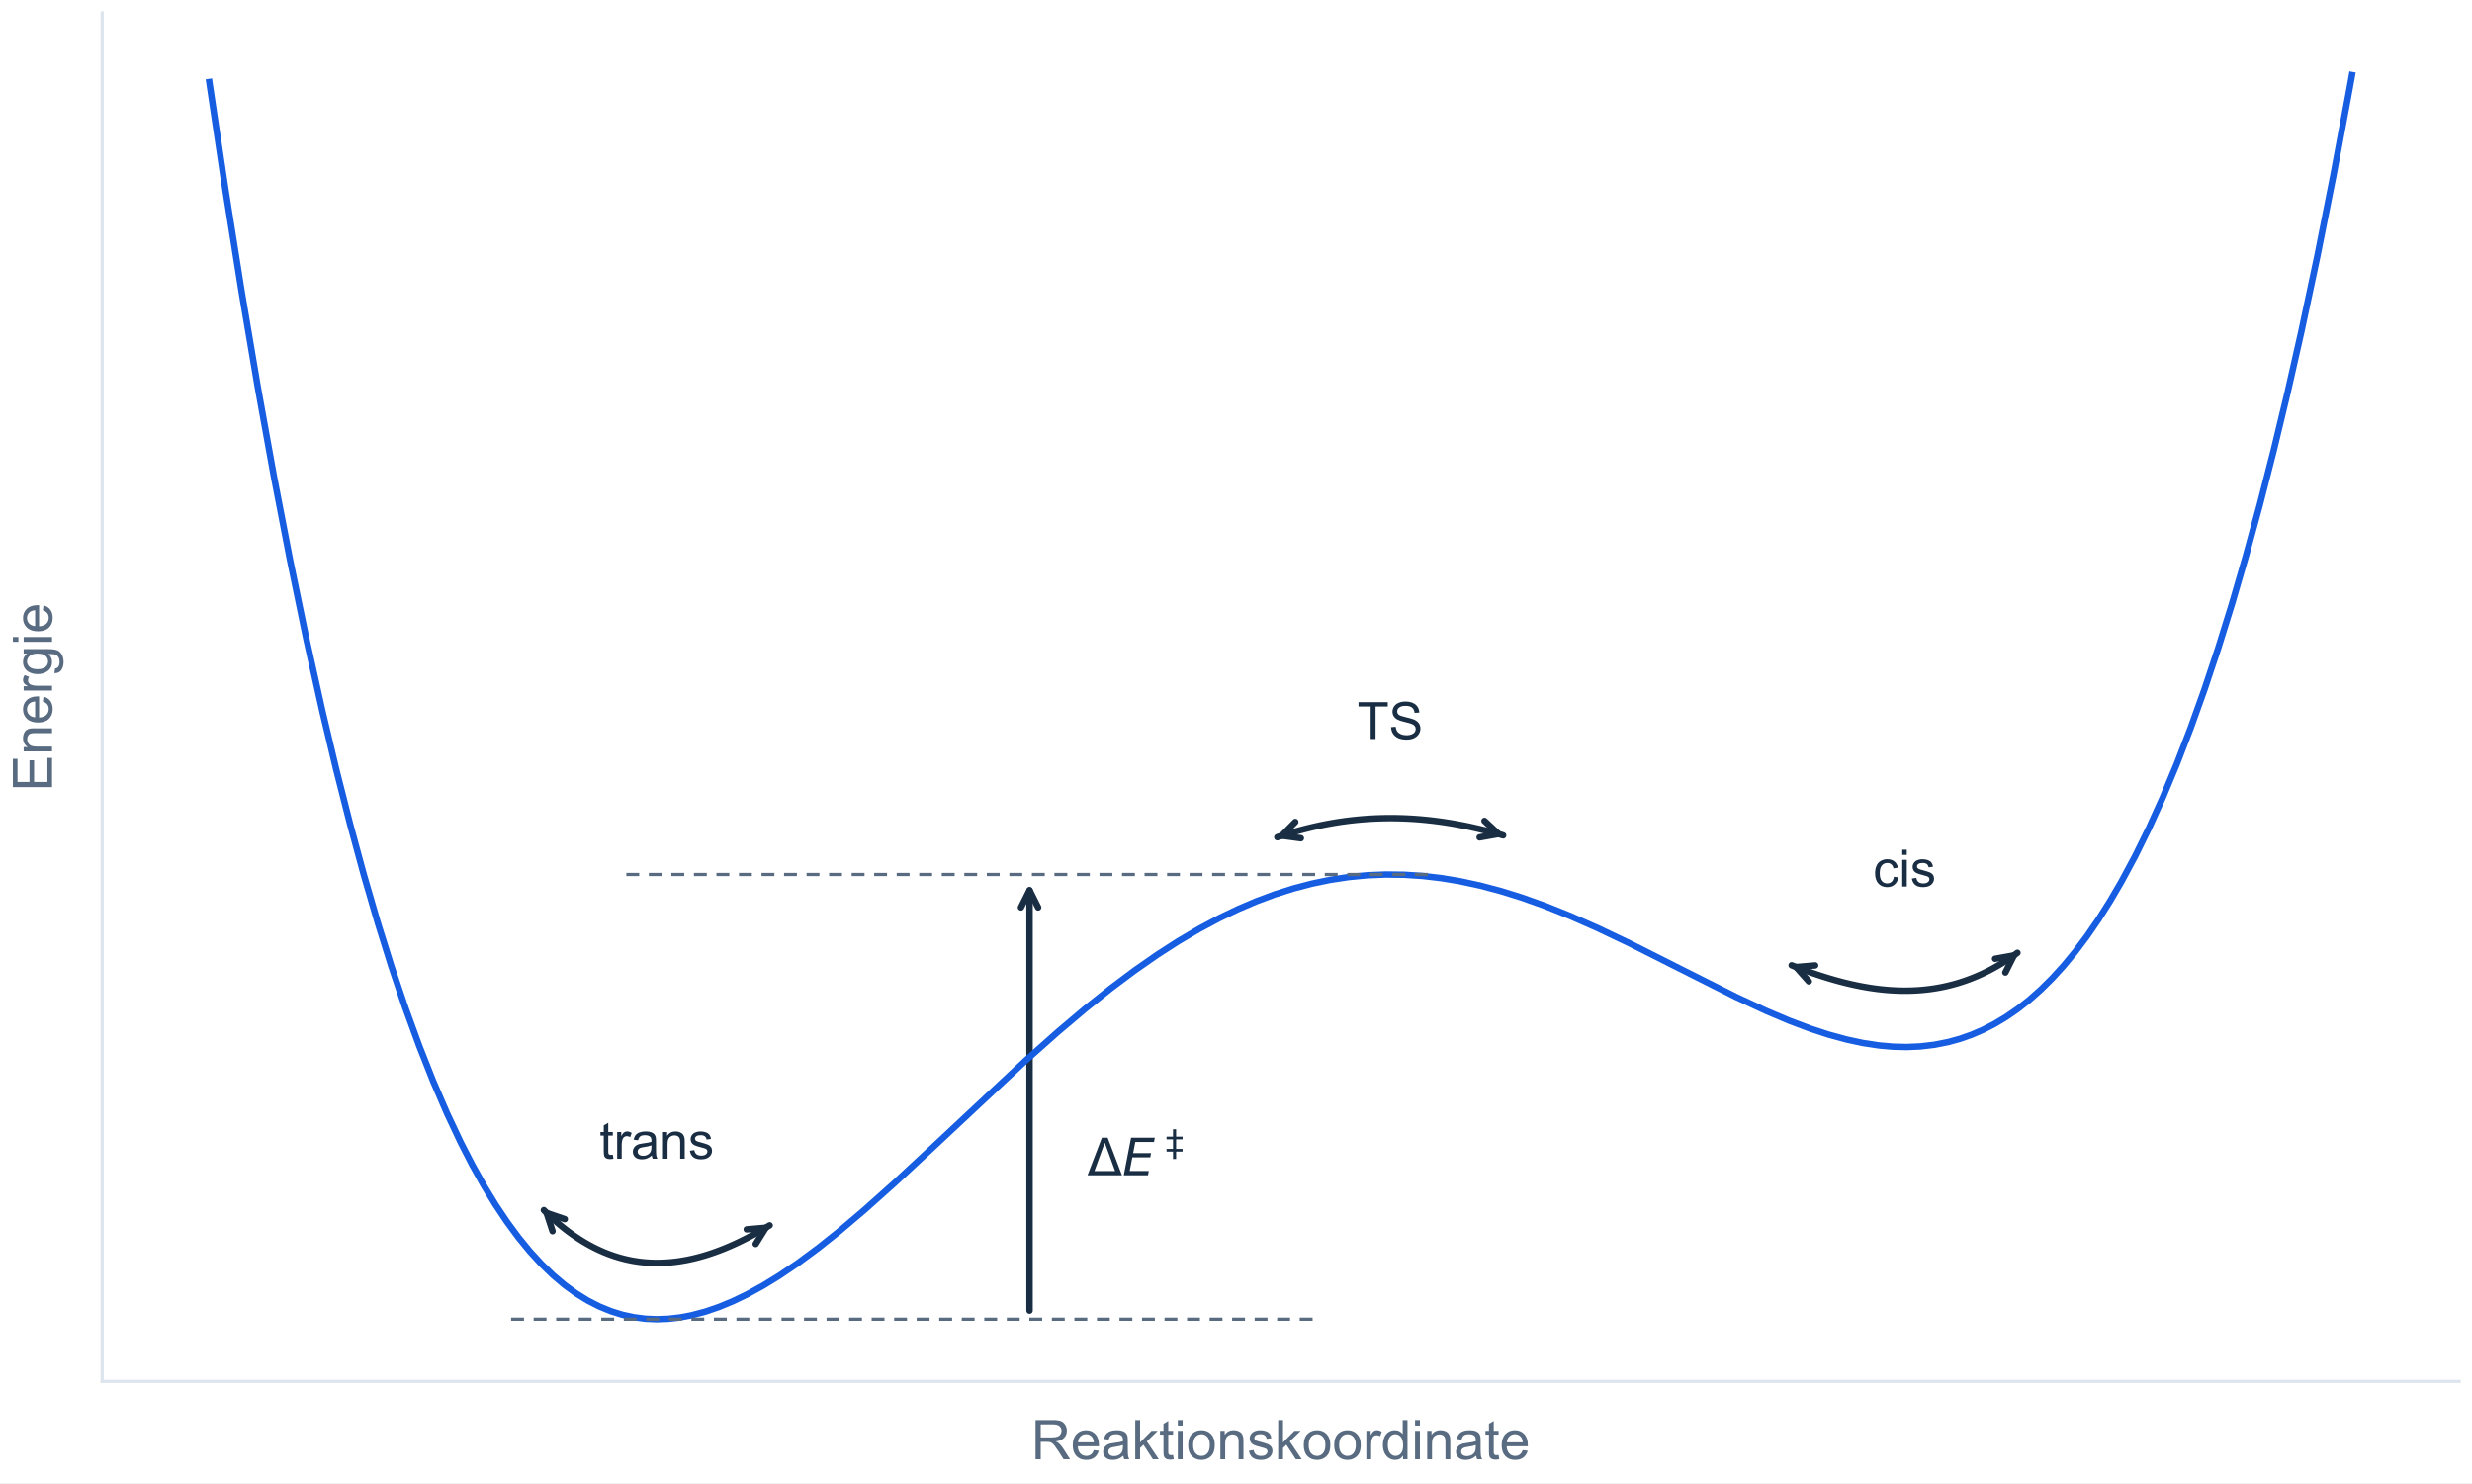
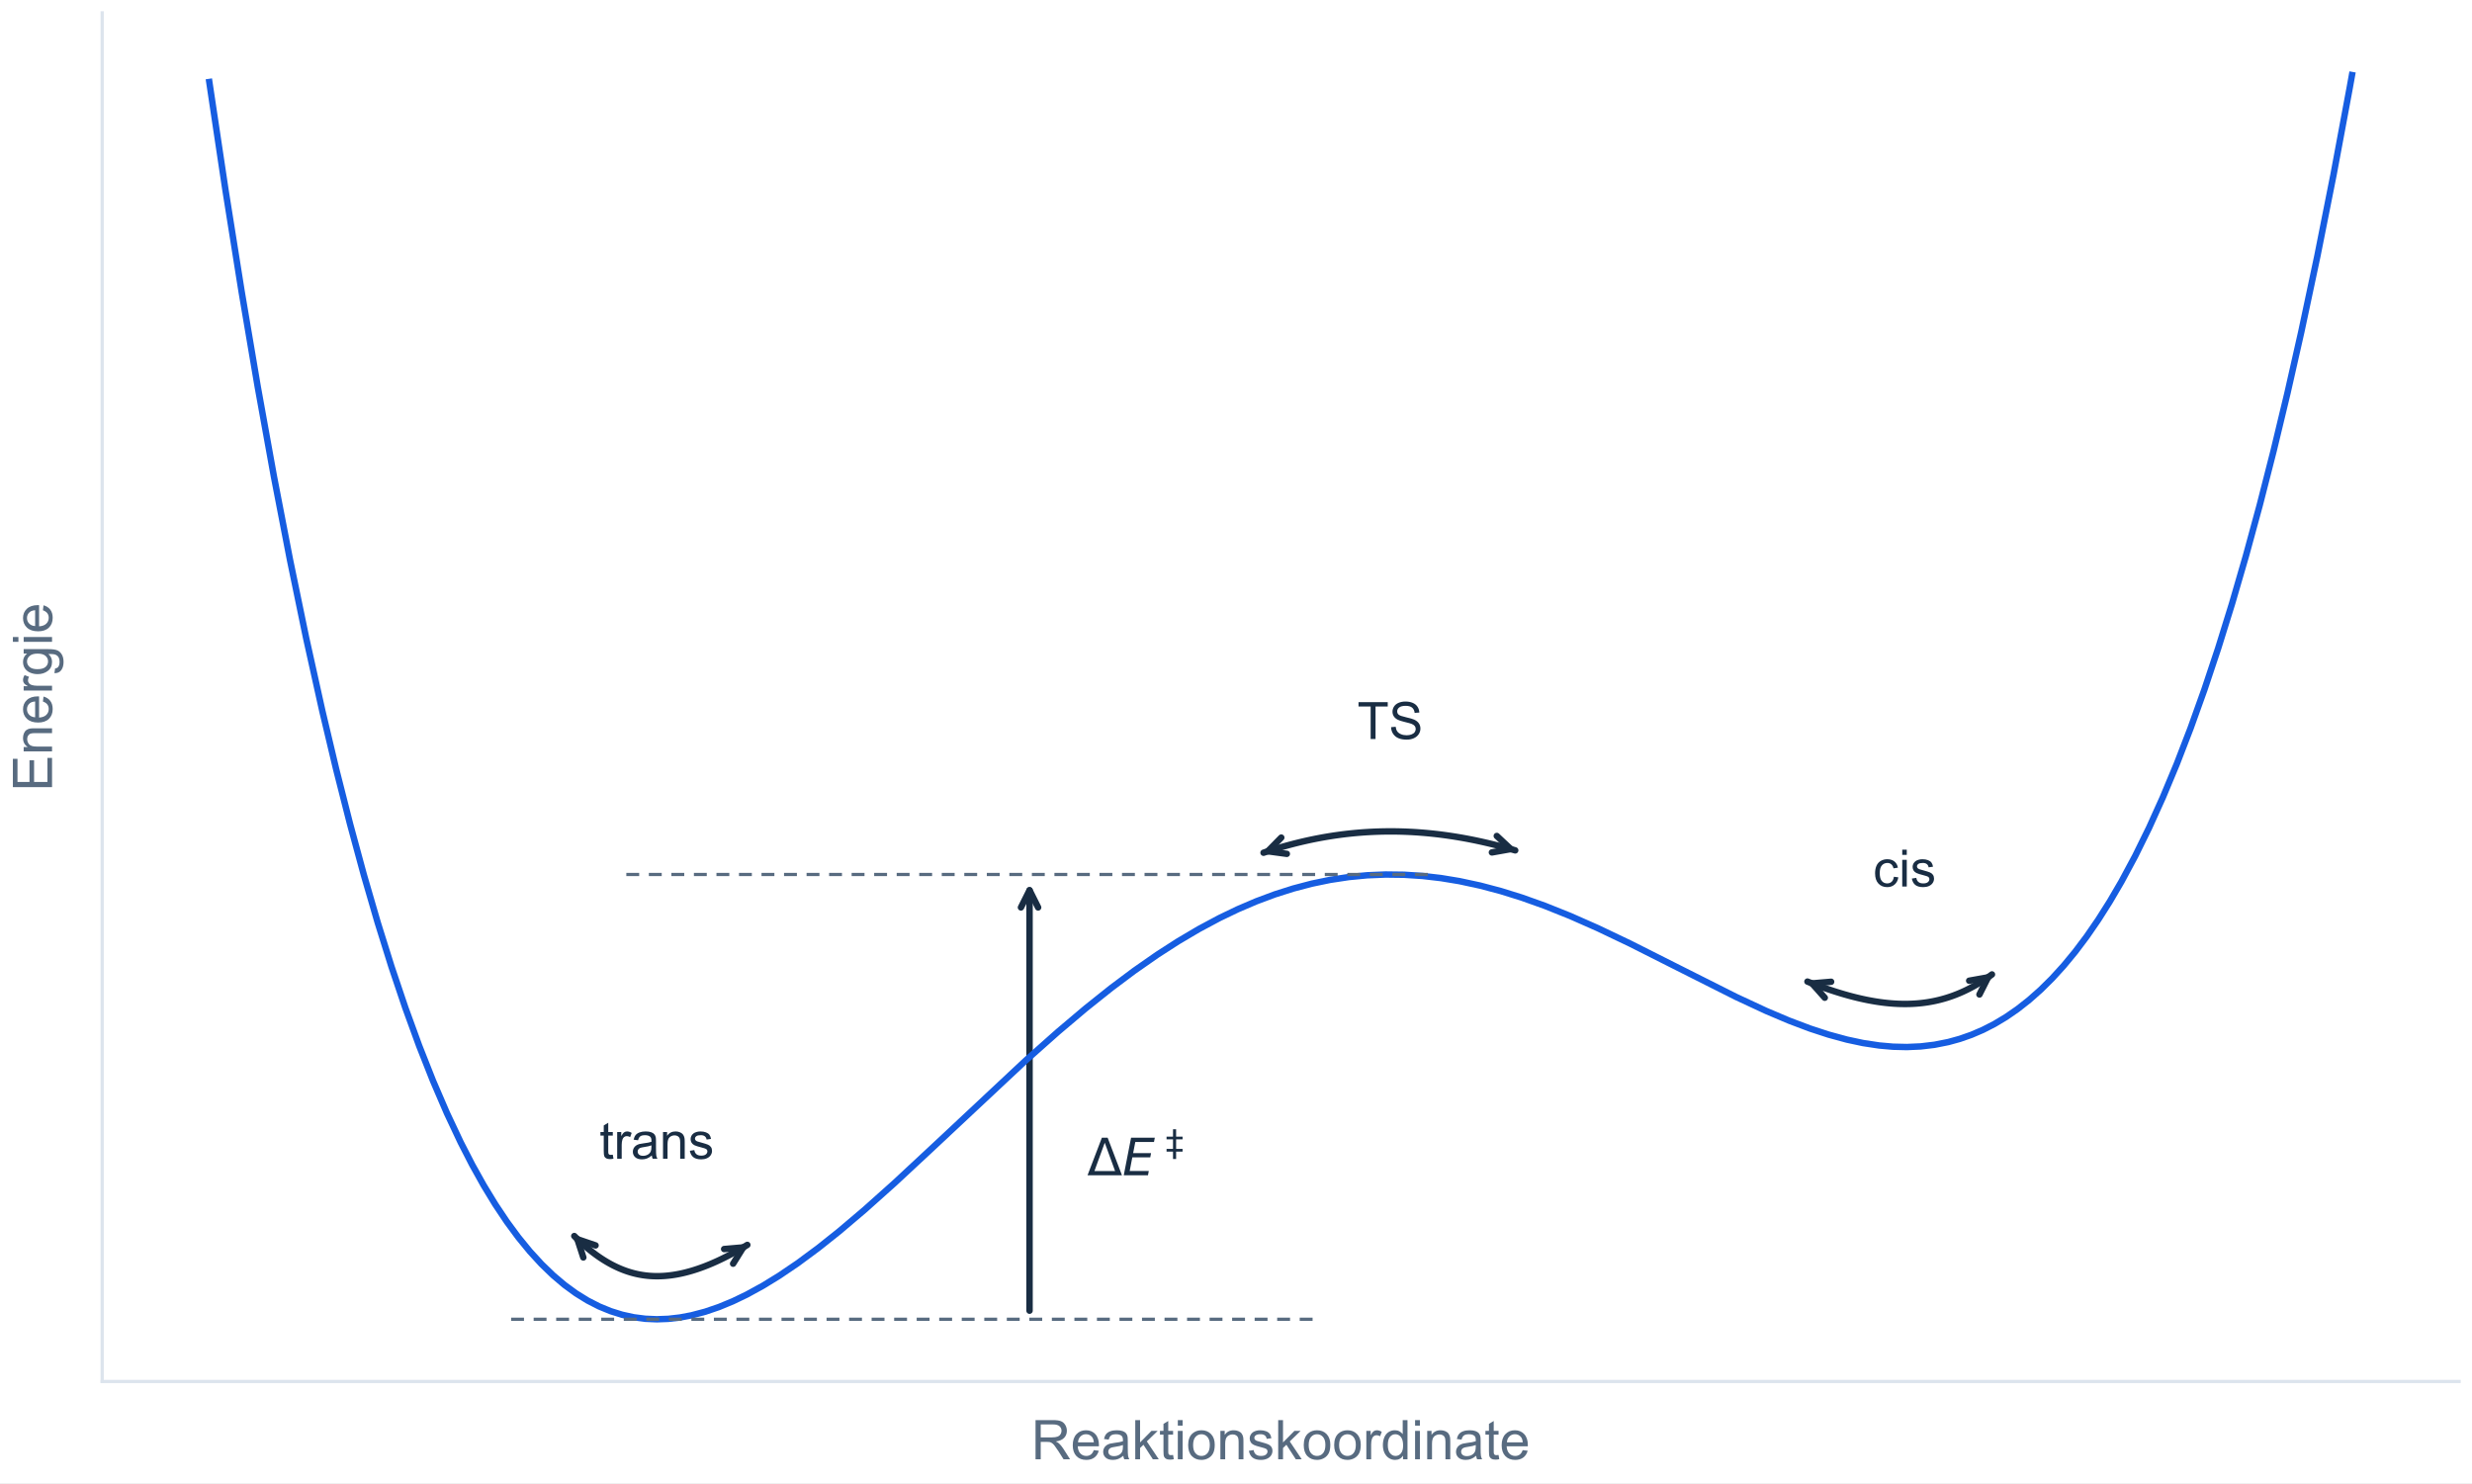
<svg xmlns="http://www.w3.org/2000/svg" xmlns:xlink="http://www.w3.org/1999/xlink" width="576pt" height="345.6pt" viewBox="0 0 576 345.6" version="1.1">
  <defs>
    <style type="text/css">*{stroke-linejoin: round; stroke-linecap: butt}</style>
  </defs>
  <g id="figure_1">
    <g id="patch_1">
      <path d="M 0 345.6  L 576 345.6  L 576 0  L 0 0  z " style="fill: #ffffff" />
    </g>
    <g id="axes_1">
      <g id="patch_2">
        <path d="M 23.81 321.939  L 573 321.939  L 573 3  L 23.81 3  z " style="fill: #ffffff" />
      </g>
      <g id="matplotlib.axis_1">
        <g id="text_1">
          <g style="fill: #586b80" transform="translate(240.2897 340.0657) scale(0.1275 -0.1275)">
            <defs>
              <path id="ArialMT-52" d="M 503 0  L 503 4581  L 2534 4581  Q 3147 4581 3465 4457  Q 3784 4334 3975 4021  Q 4166 3709 4166 3331  Q 4166 2844 3850 2509  Q 3534 2175 2875 2084  Q 3116 1969 3241 1856  Q 3506 1613 3744 1247  L 4541 0  L 3778 0  L 3172 953  Q 2906 1366 2734 1584  Q 2563 1803 2427 1890  Q 2291 1978 2150 2013  Q 2047 2034 1813 2034  L 1109 2034  L 1109 0  L 503 0  z M 1109 2559  L 2413 2559  Q 2828 2559 3062 2645  Q 3297 2731 3419 2920  Q 3541 3109 3541 3331  Q 3541 3656 3305 3865  Q 3069 4075 2559 4075  L 1109 4075  L 1109 2559  z " transform="scale(0.015625)" />
              <path id="ArialMT-65" d="M 2694 1069  L 3275 997  Q 3138 488 2766 206  Q 2394 -75 1816 -75  Q 1088 -75 661 373  Q 234 822 234 1631  Q 234 2469 665 2931  Q 1097 3394 1784 3394  Q 2450 3394 2872 2941  Q 3294 2488 3294 1666  Q 3294 1616 3291 1516  L 816 1516  Q 847 969 1125 678  Q 1403 388 1819 388  Q 2128 388 2347 550  Q 2566 713 2694 1069  z M 847 1978  L 2700 1978  Q 2663 2397 2488 2606  Q 2219 2931 1791 2931  Q 1403 2931 1139 2672  Q 875 2413 847 1978  z " transform="scale(0.015625)" />
              <path id="ArialMT-61" d="M 2588 409  Q 2275 144 1986 34  Q 1697 -75 1366 -75  Q 819 -75 525 192  Q 231 459 231 875  Q 231 1119 342 1320  Q 453 1522 633 1644  Q 813 1766 1038 1828  Q 1203 1872 1538 1913  Q 2219 1994 2541 2106  Q 2544 2222 2544 2253  Q 2544 2597 2384 2738  Q 2169 2928 1744 2928  Q 1347 2928 1158 2789  Q 969 2650 878 2297  L 328 2372  Q 403 2725 575 2942  Q 747 3159 1072 3276  Q 1397 3394 1825 3394  Q 2250 3394 2515 3294  Q 2781 3194 2906 3042  Q 3031 2891 3081 2659  Q 3109 2516 3109 2141  L 3109 1391  Q 3109 606 3145 398  Q 3181 191 3288 0  L 2700 0  Q 2613 175 2588 409  z M 2541 1666  Q 2234 1541 1622 1453  Q 1275 1403 1131 1340  Q 988 1278 909 1158  Q 831 1038 831 891  Q 831 666 1001 516  Q 1172 366 1500 366  Q 1825 366 2078 508  Q 2331 650 2450 897  Q 2541 1088 2541 1459  L 2541 1666  z " transform="scale(0.015625)" />
              <path id="ArialMT-6b" d="M 425 0  L 425 4581  L 988 4581  L 988 1969  L 2319 3319  L 3047 3319  L 1778 2088  L 3175 0  L 2481 0  L 1384 1697  L 988 1316  L 988 0  L 425 0  z " transform="scale(0.015625)" />
              <path id="ArialMT-74" d="M 1650 503  L 1731 6  Q 1494 -44 1306 -44  Q 1000 -44 831 53  Q 663 150 594 308  Q 525 466 525 972  L 525 2881  L 113 2881  L 113 3319  L 525 3319  L 525 4141  L 1084 4478  L 1084 3319  L 1650 3319  L 1650 2881  L 1084 2881  L 1084 941  Q 1084 700 1114 631  Q 1144 563 1211 522  Q 1278 481 1403 481  Q 1497 481 1650 503  z " transform="scale(0.015625)" />
              <path id="ArialMT-69" d="M 425 3934  L 425 4581  L 988 4581  L 988 3934  L 425 3934  z M 425 0  L 425 3319  L 988 3319  L 988 0  L 425 0  z " transform="scale(0.015625)" />
              <path id="ArialMT-6f" d="M 213 1659  Q 213 2581 725 3025  Q 1153 3394 1769 3394  Q 2453 3394 2887 2945  Q 3322 2497 3322 1706  Q 3322 1066 3130 698  Q 2938 331 2570 128  Q 2203 -75 1769 -75  Q 1072 -75 642 372  Q 213 819 213 1659  z M 791 1659  Q 791 1022 1069 705  Q 1347 388 1769 388  Q 2188 388 2466 706  Q 2744 1025 2744 1678  Q 2744 2294 2464 2611  Q 2184 2928 1769 2928  Q 1347 2928 1069 2612  Q 791 2297 791 1659  z " transform="scale(0.015625)" />
              <path id="ArialMT-6e" d="M 422 0  L 422 3319  L 928 3319  L 928 2847  Q 1294 3394 1984 3394  Q 2284 3394 2536 3286  Q 2788 3178 2913 3003  Q 3038 2828 3088 2588  Q 3119 2431 3119 2041  L 3119 0  L 2556 0  L 2556 2019  Q 2556 2363 2490 2533  Q 2425 2703 2258 2804  Q 2091 2906 1866 2906  Q 1506 2906 1245 2678  Q 984 2450 984 1813  L 984 0  L 422 0  z " transform="scale(0.015625)" />
              <path id="ArialMT-73" d="M 197 991  L 753 1078  Q 800 744 1014 566  Q 1228 388 1613 388  Q 2000 388 2187 545  Q 2375 703 2375 916  Q 2375 1106 2209 1216  Q 2094 1291 1634 1406  Q 1016 1563 777 1677  Q 538 1791 414 1992  Q 291 2194 291 2438  Q 291 2659 392 2848  Q 494 3038 669 3163  Q 800 3259 1026 3326  Q 1253 3394 1513 3394  Q 1903 3394 2198 3281  Q 2494 3169 2634 2976  Q 2775 2784 2828 2463  L 2278 2388  Q 2241 2644 2061 2787  Q 1881 2931 1553 2931  Q 1166 2931 1000 2803  Q 834 2675 834 2503  Q 834 2394 903 2306  Q 972 2216 1119 2156  Q 1203 2125 1616 2013  Q 2213 1853 2448 1751  Q 2684 1650 2818 1456  Q 2953 1263 2953 975  Q 2953 694 2789 445  Q 2625 197 2315 61  Q 2006 -75 1616 -75  Q 969 -75 630 194  Q 291 463 197 991  z " transform="scale(0.015625)" />
              <path id="ArialMT-72" d="M 416 0  L 416 3319  L 922 3319  L 922 2816  Q 1116 3169 1280 3281  Q 1444 3394 1641 3394  Q 1925 3394 2219 3213  L 2025 2691  Q 1819 2813 1613 2813  Q 1428 2813 1281 2702  Q 1134 2591 1072 2394  Q 978 2094 978 1738  L 978 0  L 416 0  z " transform="scale(0.015625)" />
              <path id="ArialMT-64" d="M 2575 0  L 2575 419  Q 2259 -75 1647 -75  Q 1250 -75 917 144  Q 584 363 401 755  Q 219 1147 219 1656  Q 219 2153 384 2558  Q 550 2963 881 3178  Q 1213 3394 1622 3394  Q 1922 3394 2156 3267  Q 2391 3141 2538 2938  L 2538 4581  L 3097 4581  L 3097 0  L 2575 0  z M 797 1656  Q 797 1019 1065 703  Q 1334 388 1700 388  Q 2069 388 2326 689  Q 2584 991 2584 1609  Q 2584 2291 2321 2609  Q 2059 2928 1675 2928  Q 1300 2928 1048 2622  Q 797 2316 797 1656  z " transform="scale(0.015625)" />
            </defs>
            <use xlink:href="#ArialMT-52" />
            <use xlink:href="#ArialMT-65" transform="translate(72.2168 0)" />
            <use xlink:href="#ArialMT-61" transform="translate(127.832 0)" />
            <use xlink:href="#ArialMT-6b" transform="translate(183.4473 0)" />
            <use xlink:href="#ArialMT-74" transform="translate(233.4473 0)" />
            <use xlink:href="#ArialMT-69" transform="translate(261.2305 0)" />
            <use xlink:href="#ArialMT-6f" transform="translate(283.4473 0)" />
            <use xlink:href="#ArialMT-6e" transform="translate(339.0625 0)" />
            <use xlink:href="#ArialMT-73" transform="translate(394.6777 0)" />
            <use xlink:href="#ArialMT-6b" transform="translate(444.6777 0)" />
            <use xlink:href="#ArialMT-6f" transform="translate(494.6777 0)" />
            <use xlink:href="#ArialMT-6f" transform="translate(550.293 0)" />
            <use xlink:href="#ArialMT-72" transform="translate(605.9082 0)" />
            <use xlink:href="#ArialMT-64" transform="translate(639.209 0)" />
            <use xlink:href="#ArialMT-69" transform="translate(694.8242 0)" />
            <use xlink:href="#ArialMT-6e" transform="translate(717.041 0)" />
            <use xlink:href="#ArialMT-61" transform="translate(772.6562 0)" />
            <use xlink:href="#ArialMT-74" transform="translate(828.2715 0)" />
            <use xlink:href="#ArialMT-65" transform="translate(856.0547 0)" />
          </g>
        </g>
      </g>
      <g id="matplotlib.axis_2">
        <g id="text_2">
          <g style="fill: #586b80" transform="translate(12.12645 184.4417) rotate(-90) scale(0.1275 -0.1275)">
            <defs>
              <path id="ArialMT-45" d="M 506 0  L 506 4581  L 3819 4581  L 3819 4041  L 1113 4041  L 1113 2638  L 3647 2638  L 3647 2100  L 1113 2100  L 1113 541  L 3925 541  L 3925 0  L 506 0  z " transform="scale(0.015625)" />
              <path id="ArialMT-67" d="M 319 -275  L 866 -356  Q 900 -609 1056 -725  Q 1266 -881 1628 -881  Q 2019 -881 2231 -725  Q 2444 -569 2519 -288  Q 2563 -116 2559 434  Q 2191 0 1641 0  Q 956 0 581 494  Q 206 988 206 1678  Q 206 2153 378 2554  Q 550 2956 876 3175  Q 1203 3394 1644 3394  Q 2231 3394 2613 2919  L 2613 3319  L 3131 3319  L 3131 450  Q 3131 -325 2973 -648  Q 2816 -972 2473 -1159  Q 2131 -1347 1631 -1347  Q 1038 -1347 672 -1080  Q 306 -813 319 -275  z M 784 1719  Q 784 1066 1043 766  Q 1303 466 1694 466  Q 2081 466 2343 764  Q 2606 1063 2606 1700  Q 2606 2309 2336 2618  Q 2066 2928 1684 2928  Q 1309 2928 1046 2623  Q 784 2319 784 1719  z " transform="scale(0.015625)" />
            </defs>
            <use xlink:href="#ArialMT-45" />
            <use xlink:href="#ArialMT-6e" transform="translate(66.69922 0)" />
            <use xlink:href="#ArialMT-65" transform="translate(122.3145 0)" />
            <use xlink:href="#ArialMT-72" transform="translate(177.9297 0)" />
            <use xlink:href="#ArialMT-67" transform="translate(211.2305 0)" />
            <use xlink:href="#ArialMT-69" transform="translate(266.8457 0)" />
            <use xlink:href="#ArialMT-65" transform="translate(289.0625 0)" />
          </g>
        </g>
      </g>
      <g id="patch_3">
-         <path d="M 127.365 282.659  L 126.725 282.009  L 127.262 282.541  L 127.799 283.059  L 128.336 283.565  L 128.873 284.057  L 129.41 284.536  L 129.947 285.003  L 130.484 285.457  L 131.02 285.898  L 131.557 286.326  L 132.094 286.743  L 132.631 287.146  L 133.168 287.538  L 133.705 287.918  L 134.242 288.285  L 134.779 288.641  L 135.316 288.985  L 135.852 289.317  L 136.389 289.637  L 136.926 289.946  L 137.463 290.243  L 138 290.529  L 138.537 290.804  L 139.074 291.068  L 139.611 291.32  L 140.147 291.562  L 140.684 291.793  L 141.221 292.013  L 141.758 292.222  L 142.295 292.42  L 142.832 292.609  L 143.369 292.786  L 143.906 292.954  L 144.443 293.111  L 144.979 293.258  L 145.516 293.395  L 146.053 293.522  L 146.59 293.639  L 147.127 293.747  L 147.664 293.844  L 148.201 293.933  L 148.738 294.011  L 149.274 294.08  L 149.811 294.14  L 150.348 294.191  L 150.885 294.233  L 151.422 294.265  L 151.959 294.289  L 152.496 294.303  L 153.033 294.309  L 153.57 294.306  L 154.106 294.295  L 154.643 294.275  L 155.18 294.246  L 155.717 294.209  L 156.254 294.164  L 156.791 294.111  L 157.328 294.049  L 157.865 293.98  L 158.401 293.903  L 158.938 293.817  L 159.475 293.724  L 160.012 293.624  L 160.549 293.515  L 161.086 293.399  L 161.623 293.276  L 162.16 293.146  L 162.697 293.008  L 163.233 292.863  L 163.77 292.71  L 164.307 292.551  L 164.844 292.385  L 165.381 292.212  L 165.918 292.032  L 166.455 291.845  L 166.992 291.652  L 167.528 291.452  L 168.065 291.246  L 168.602 291.034  L 169.139 290.815  L 169.676 290.589  L 170.213 290.358  L 170.75 290.121  L 171.287 289.877  L 171.824 289.628  L 172.36 289.373  L 172.897 289.112  L 173.434 288.845  L 173.971 288.572  L 174.508 288.295  L 175.045 288.011  L 175.582 287.722  L 176.119 287.428  L 176.655 287.129  L 177.192 286.824  L 177.729 286.515  L 178.266 286.2  L 178.803 285.88  L 179.34 285.556  L 178.447 286.103  " clip-path="url(#p1180f19df1)" style="fill: none; stroke: #192d43; stroke-width: 1.5; stroke-linecap: round" />
-         <path d="M 128.748 286.912  L 127.365 282.659  L 131.597 284.105  " clip-path="url(#p1180f19df1)" style="fill: none; stroke: #192d43; stroke-width: 1.5; stroke-linecap: round" />
-         <path d="M 173.992 286.49  L 178.447 286.103  L 176.084 289.9  " clip-path="url(#p1180f19df1)" style="fill: none; stroke: #192d43; stroke-width: 1.5; stroke-linecap: round" />
+         <path d="M 239.893 305.44  Q 239.893 255.615 239.893 207.467  " clip-path="url(#p1180f19df1)" style="fill: none; stroke: #192d43; stroke-width: 1.5; stroke-linecap: round" />
+         <path d="M 237.893 211.467  L 239.893 207.467  L 241.893 211.467  " clip-path="url(#p1180f19df1)" style="fill: none; stroke: #192d43; stroke-width: 1.5; stroke-linecap: round" />
      </g>
      <g id="patch_4">
-         <path d="M 418.491 225.358  L 417.47 224.951  L 418.007 225.162  L 418.544 225.371  L 419.08 225.576  L 419.617 225.779  L 420.154 225.979  L 420.691 226.176  L 421.228 226.37  L 421.765 226.561  L 422.302 226.749  L 422.839 226.933  L 423.375 227.114  L 423.912 227.292  L 424.449 227.466  L 424.986 227.637  L 425.523 227.804  L 426.06 227.968  L 426.597 228.127  L 427.134 228.283  L 427.671 228.436  L 428.207 228.584  L 428.744 228.728  L 429.281 228.869  L 429.818 229.005  L 430.355 229.137  L 430.892 229.265  L 431.429 229.388  L 431.966 229.507  L 432.503 229.622  L 433.039 229.732  L 433.576 229.837  L 434.113 229.938  L 434.65 230.034  L 435.187 230.125  L 435.724 230.212  L 436.261 230.293  L 436.798 230.369  L 437.334 230.441  L 437.871 230.507  L 438.408 230.568  L 438.945 230.623  L 439.482 230.673  L 440.019 230.718  L 440.556 230.757  L 441.093 230.79  L 441.63 230.818  L 442.166 230.84  L 442.703 230.856  L 443.24 230.866  L 443.777 230.87  L 444.314 230.868  L 444.851 230.86  L 445.388 230.846  L 445.925 230.825  L 446.461 230.798  L 446.998 230.765  L 447.535 230.725  L 448.072 230.678  L 448.609 230.625  L 449.146 230.564  L 449.683 230.497  L 450.22 230.423  L 450.757 230.342  L 451.293 230.254  L 451.83 230.159  L 452.367 230.056  L 452.904 229.946  L 453.441 229.829  L 453.978 229.704  L 454.515 229.571  L 455.052 229.431  L 455.588 229.283  L 456.125 229.127  L 456.662 228.964  L 457.199 228.792  L 457.736 228.612  L 458.273 228.424  L 458.81 228.227  L 459.347 228.023  L 459.884 227.809  L 460.42 227.588  L 460.957 227.357  L 461.494 227.118  L 462.031 226.871  L 462.568 226.614  L 463.105 226.348  L 463.642 226.073  L 464.179 225.79  L 464.715 225.497  L 465.252 225.194  L 465.789 224.882  L 466.326 224.561  L 466.863 224.23  L 467.4 223.889  L 467.937 223.539  L 468.474 223.179  L 469.011 222.809  L 469.547 222.429  L 470.084 222.038  L 469.277 222.64  " clip-path="url(#p1180f19df1)" style="fill: none; stroke: #192d43; stroke-width: 1.5; stroke-linecap: round" />
-         <path d="M 421.466 228.696  L 418.491 225.358  L 422.947 224.98  " clip-path="url(#p1180f19df1)" style="fill: none; stroke: #192d43; stroke-width: 1.5; stroke-linecap: round" />
-         <path d="M 464.875 223.429  L 469.277 222.64  L 467.267 226.635  " clip-path="url(#p1180f19df1)" style="fill: none; stroke: #192d43; stroke-width: 1.5; stroke-linecap: round" />
+         <path d="M 134.54 288.782  L 133.813 288.045  L 134.261 288.488  L 134.706 288.918  L 135.149 289.335  L 135.589 289.738  L 136.026 290.128  L 136.46 290.506  L 136.892 290.87  L 137.32 291.223  L 137.746 291.562  L 138.169 291.89  L 138.589 292.206  L 139.006 292.511  L 139.42 292.803  L 139.832 293.085  L 140.24 293.355  L 140.645 293.615  L 141.048 293.864  L 141.448 294.103  L 141.845 294.331  L 142.24 294.55  L 142.632 294.759  L 143.021 294.958  L 143.408 295.148  L 143.793 295.329  L 144.175 295.501  L 144.556 295.664  L 144.934 295.819  L 145.31 295.966  L 145.685 296.105  L 146.058 296.235  L 146.43 296.359  L 146.8 296.474  L 147.169 296.582  L 147.537 296.683  L 147.905 296.777  L 148.271 296.863  L 148.638 296.943  L 149.004 297.017  L 149.37 297.083  L 149.736 297.143  L 150.102 297.197  L 150.469 297.244  L 150.836 297.285  L 151.204 297.32  L 151.573 297.349  L 151.942 297.371  L 152.314 297.387  L 152.686 297.397  L 153.06 297.401  L 153.435 297.399  L 153.813 297.391  L 154.192 297.377  L 154.573 297.357  L 154.956 297.331  L 155.341 297.298  L 155.728 297.26  L 156.117 297.215  L 156.509 297.165  L 156.903 297.108  L 157.3 297.045  L 157.699 296.976  L 158.101 296.9  L 158.505 296.819  L 158.912 296.731  L 159.321 296.637  L 159.733 296.537  L 160.147 296.43  L 160.564 296.318  L 160.984 296.199  L 161.406 296.074  L 161.83 295.942  L 162.257 295.804  L 162.687 295.661  L 163.119 295.51  L 163.553 295.354  L 163.99 295.191  L 164.43 295.023  L 164.871 294.848  L 165.315 294.667  L 165.761 294.48  L 166.21 294.286  L 166.66 294.087  L 167.113 293.882  L 167.568 293.67  L 168.025 293.453  L 168.484 293.23  L 168.945 293.001  L 169.408 292.766  L 169.873 292.526  L 170.339 292.279  L 170.808 292.027  L 171.278 291.77  L 171.75 291.506  L 172.224 291.238  L 172.699 290.963  L 173.176 290.684  L 173.655 290.399  L 174.135 290.109  L 173.187 290.69  " clip-path="url(#p1180f19df1)" style="fill: none; stroke: #192d43; stroke-width: 1.5; stroke-linecap: round" />
+         <path d="M 135.922 293.035  L 134.54 288.782  L 138.772 290.228  " clip-path="url(#p1180f19df1)" style="fill: none; stroke: #192d43; stroke-width: 1.5; stroke-linecap: round" />
+         <path d="M 168.732 291.077  L 173.187 290.69  L 170.823 294.487  " clip-path="url(#p1180f19df1)" style="fill: none; stroke: #192d43; stroke-width: 1.5; stroke-linecap: round" />
      </g>
      <g id="patch_5">
-         <path d="M 298.675 194.741  L 297.625 195.1  L 298.162 194.92  L 298.699 194.744  L 299.236 194.572  L 299.773 194.403  L 300.309 194.238  L 300.846 194.076  L 301.383 193.919  L 301.92 193.765  L 302.457 193.615  L 302.994 193.468  L 303.531 193.325  L 304.068 193.186  L 304.605 193.051  L 305.141 192.92  L 305.678 192.792  L 306.215 192.668  L 306.752 192.547  L 307.289 192.431  L 307.826 192.318  L 308.363 192.209  L 308.9 192.103  L 309.436 192.002  L 309.973 191.904  L 310.51 191.809  L 311.047 191.719  L 311.584 191.632  L 312.121 191.549  L 312.658 191.47  L 313.195 191.394  L 313.732 191.322  L 314.268 191.254  L 314.805 191.19  L 315.342 191.129  L 315.879 191.072  L 316.416 191.018  L 316.953 190.969  L 317.49 190.923  L 318.027 190.88  L 318.563 190.842  L 319.1 190.807  L 319.637 190.776  L 320.174 190.748  L 320.711 190.724  L 321.248 190.703  L 321.785 190.687  L 322.322 190.674  L 322.859 190.664  L 323.395 190.658  L 323.932 190.656  L 324.469 190.657  L 325.006 190.662  L 325.543 190.67  L 326.08 190.682  L 326.617 190.698  L 327.154 190.717  L 327.69 190.739  L 328.227 190.765  L 328.764 190.795  L 329.301 190.828  L 329.838 190.865  L 330.375 190.905  L 330.912 190.948  L 331.449 190.995  L 331.986 191.045  L 332.522 191.099  L 333.059 191.156  L 333.596 191.217  L 334.133 191.28  L 334.67 191.348  L 335.207 191.418  L 335.744 191.492  L 336.281 191.569  L 336.817 191.649  L 337.354 191.733  L 337.891 191.82  L 338.428 191.91  L 338.965 192.004  L 339.502 192.1  L 340.039 192.2  L 340.576 192.303  L 341.113 192.409  L 341.649 192.518  L 342.186 192.631  L 342.723 192.746  L 343.26 192.865  L 343.797 192.986  L 344.334 193.111  L 344.871 193.238  L 345.408 193.369  L 345.945 193.502  L 346.481 193.639  L 347.018 193.778  L 347.555 193.92  L 348.092 194.065  L 348.629 194.213  L 349.166 194.364  L 349.703 194.518  L 350.24 194.674  L 349.169 194.357  " clip-path="url(#p1180f19df1)" style="fill: none; stroke: #192d43; stroke-width: 1.5; stroke-linecap: round" />
-         <path d="M 303.107 195.34  L 298.675 194.741  L 301.813 191.555  " clip-path="url(#p1180f19df1)" style="fill: none; stroke: #192d43; stroke-width: 1.5; stroke-linecap: round" />
-         <path d="M 345.902 191.302  L 349.169 194.357  L 344.765 195.138  " clip-path="url(#p1180f19df1)" style="fill: none; stroke: #192d43; stroke-width: 1.5; stroke-linecap: round" />
+         <path d="M 422.213 229.169  L 421.153 228.746  L 421.649 228.941  L 422.144 229.134  L 422.638 229.323  L 423.131 229.509  L 423.623 229.692  L 424.113 229.872  L 424.602 230.049  L 425.09 230.222  L 425.577 230.392  L 426.062 230.559  L 426.546 230.722  L 427.028 230.882  L 427.51 231.038  L 427.989 231.191  L 428.468 231.34  L 428.945 231.485  L 429.42 231.627  L 429.894 231.764  L 430.367 231.898  L 430.838 232.029  L 431.308 232.155  L 431.776 232.277  L 432.242 232.395  L 432.707 232.51  L 433.171 232.62  L 433.632 232.726  L 434.093 232.828  L 434.551 232.926  L 435.008 233.02  L 435.463 233.109  L 435.917 233.194  L 436.369 233.275  L 436.819 233.352  L 437.268 233.424  L 437.714 233.492  L 438.16 233.555  L 438.603 233.614  L 439.045 233.668  L 439.485 233.718  L 439.924 233.763  L 440.361 233.804  L 440.796 233.84  L 441.229 233.872  L 441.661 233.899  L 442.092 233.921  L 442.521 233.939  L 442.948 233.951  L 443.374 233.959  L 443.798 233.963  L 444.221 233.961  L 444.642 233.955  L 445.062 233.944  L 445.481 233.927  L 445.899 233.906  L 446.315 233.88  L 446.73 233.85  L 447.144 233.814  L 447.557 233.772  L 447.969 233.726  L 448.38 233.675  L 448.791 233.618  L 449.2 233.557  L 449.609 233.489  L 450.017 233.417  L 450.425 233.339  L 450.832 233.256  L 451.239 233.167  L 451.646 233.072  L 452.052 232.972  L 452.459 232.865  L 452.865 232.753  L 453.272 232.635  L 453.679 232.511  L 454.086 232.381  L 454.493 232.244  L 454.901 232.102  L 455.31 231.952  L 455.719 231.796  L 456.128 231.633  L 456.539 231.464  L 456.951 231.287  L 457.363 231.104  L 457.777 230.913  L 458.191 230.714  L 458.607 230.509  L 459.024 230.295  L 459.443 230.074  L 459.863 229.845  L 460.284 229.607  L 460.707 229.362  L 461.131 229.108  L 461.557 228.845  L 461.985 228.574  L 462.414 228.294  L 462.845 228.005  L 463.278 227.706  L 463.713 227.398  L 464.149 227.081  L 463.243 227.757  " clip-path="url(#p1180f19df1)" style="fill: none; stroke: #192d43; stroke-width: 1.5; stroke-linecap: round" />
+         <path d="M 425.189 232.507  L 422.213 229.169  L 426.67 228.791  " clip-path="url(#p1180f19df1)" style="fill: none; stroke: #192d43; stroke-width: 1.5; stroke-linecap: round" />
+         <path d="M 458.841 228.546  L 463.243 227.757  L 461.233 231.752  " clip-path="url(#p1180f19df1)" style="fill: none; stroke: #192d43; stroke-width: 1.5; stroke-linecap: round" />
      </g>
      <g id="patch_6">
-         <path d="M 239.893 305.44  Q 239.893 255.615 239.893 207.467  " clip-path="url(#p1180f19df1)" style="fill: none; stroke: #192d43; stroke-width: 1.5; stroke-linecap: round" />
-         <path d="M 237.893 211.467  L 239.893 207.467  L 241.893 211.467  " clip-path="url(#p1180f19df1)" style="fill: none; stroke: #192d43; stroke-width: 1.5; stroke-linecap: round" />
+         <path d="M 295.41 198.382  L 294.418 198.721  L 295.013 198.521  L 295.609 198.326  L 296.206 198.134  L 296.803 197.946  L 297.4 197.763  L 297.998 197.583  L 298.596 197.407  L 299.194 197.236  L 299.793 197.068  L 300.392 196.905  L 300.992 196.745  L 301.592 196.59  L 302.192 196.439  L 302.793 196.292  L 303.394 196.149  L 303.995 196.01  L 304.596 195.875  L 305.198 195.744  L 305.8 195.617  L 306.403 195.495  L 307.005 195.377  L 307.608 195.262  L 308.211 195.152  L 308.815 195.046  L 309.418 194.945  L 310.022 194.847  L 310.626 194.754  L 311.23 194.665  L 311.834 194.58  L 312.438 194.499  L 313.042 194.422  L 313.647 194.349  L 314.251 194.281  L 314.856 194.217  L 315.461 194.157  L 316.065 194.101  L 316.67 194.049  L 317.275 194.001  L 317.879 193.958  L 318.484 193.918  L 319.089 193.883  L 319.693 193.852  L 320.298 193.825  L 320.902 193.802  L 321.507 193.783  L 322.111 193.768  L 322.715 193.757  L 323.319 193.751  L 323.922 193.748  L 324.526 193.75  L 325.129 193.755  L 325.733 193.764  L 326.336 193.778  L 326.938 193.795  L 327.541 193.817  L 328.143 193.842  L 328.745 193.871  L 329.347 193.904  L 329.948 193.941  L 330.549 193.982  L 331.15 194.027  L 331.75 194.076  L 332.35 194.128  L 332.95 194.184  L 333.549 194.244  L 334.148 194.308  L 334.747 194.375  L 335.345 194.446  L 335.942 194.521  L 336.54 194.6  L 337.137 194.682  L 337.733 194.767  L 338.329 194.857  L 338.924 194.95  L 339.519 195.046  L 340.114 195.146  L 340.708 195.249  L 341.301 195.356  L 341.895 195.466  L 342.487 195.58  L 343.079 195.697  L 343.671 195.817  L 344.262 195.941  L 344.852 196.068  L 345.442 196.198  L 346.031 196.331  L 346.62 196.468  L 347.208 196.608  L 347.796 196.751  L 348.383 196.897  L 348.97 197.046  L 349.556 197.198  L 350.141 197.353  L 350.726 197.511  L 351.31 197.672  L 351.894 197.836  L 352.477 198.003  L 353.06 198.172  L 352.034 197.868  " clip-path="url(#p1180f19df1)" style="fill: none; stroke: #192d43; stroke-width: 1.5; stroke-linecap: round" />
+         <path d="M 299.842 198.98  L 295.41 198.382  L 298.547 195.195  " clip-path="url(#p1180f19df1)" style="fill: none; stroke: #192d43; stroke-width: 1.5; stroke-linecap: round" />
+         <path d="M 348.767 194.814  L 352.034 197.868  L 347.63 198.649  " clip-path="url(#p1180f19df1)" style="fill: none; stroke: #192d43; stroke-width: 1.5; stroke-linecap: round" />
      </g>
      <g id="line2d_1">
        <path d="M 48.773 19.117  L 52.535 44.27  L 56.297 67.938  L 60.059 90.17  L 63.821 111.013  L 67.583 130.515  L 71.345 148.724  L 75.107 165.685  L 78.331 179.264  L 81.556 191.987  L 84.78 203.883  L 88.005 214.979  L 91.229 225.301  L 94.454 234.877  L 97.678 243.732  L 100.903 251.892  L 104.127 259.382  L 107.352 266.228  L 110.039 271.458  L 112.726 276.272  L 115.413 280.683  L 118.1 284.705  L 120.787 288.351  L 123.475 291.635  L 126.162 294.57  L 128.849 297.168  L 131.536 299.443  L 134.223 301.406  L 136.91 303.07  L 139.597 304.447  L 142.284 305.55  L 144.971 306.389  L 147.658 306.977  L 150.346 307.324  L 153.033 307.442  L 155.72 307.342  L 158.407 307.035  L 161.094 306.531  L 164.318 305.681  L 167.543 304.58  L 170.768 303.246  L 173.992 301.695  L 177.754 299.634  L 181.516 297.325  L 185.815 294.416  L 190.652 290.84  L 195.489 286.99  L 201.4 281.981  L 208.387 275.737  L 217.523 267.238  L 239.02 247.116  L 246.544 240.431  L 252.993 234.982  L 258.904 230.264  L 264.279 226.239  L 269.653 222.492  L 274.49 219.376  L 279.326 216.518  L 284.163 213.931  L 288.463 211.867  L 292.762 210.03  L 297.061 208.426  L 301.361 207.059  L 305.66 205.929  L 309.959 205.039  L 314.259 204.389  L 318.558 203.975  L 322.857 203.797  L 327.157 203.85  L 331.456 204.129  L 335.756 204.627  L 340.055 205.336  L 344.892 206.377  L 349.728 207.659  L 354.565 209.166  L 359.939 211.082  L 365.851 213.451  L 372.3 216.298  L 379.824 219.887  L 390.035 225.034  L 404.545 232.333  L 411.532 235.583  L 416.906 237.859  L 421.743 239.686  L 426.042 241.095  L 430.342 242.267  L 434.103 243.07  L 437.865 243.639  L 441.09 243.923  L 444.314 244.002  L 447.539 243.858  L 450.764 243.474  L 453.988 242.835  L 456.675 242.093  L 459.362 241.15  L 462.049 239.995  L 464.736 238.618  L 467.424 237.008  L 470.111 235.152  L 472.798 233.04  L 475.485 230.661  L 478.172 228.002  L 480.859 225.051  L 483.546 221.796  L 486.233 218.225  L 488.92 214.325  L 491.607 210.084  L 494.295 205.488  L 497.519 199.486  L 500.744 192.932  L 503.968 185.802  L 507.193 178.072  L 510.417 169.719  L 513.642 160.716  L 516.866 151.04  L 520.091 140.664  L 523.315 129.564  L 526.54 117.712  L 529.764 105.082  L 532.989 91.648  L 536.213 77.382  L 539.975 59.648  L 543.737 40.7  L 547.499 20.49  L 548.037 17.497  L 548.037 17.497  " clip-path="url(#p1180f19df1)" style="fill: none; stroke: #165de1; stroke-width: 1.5; stroke-linecap: square" />
      </g>
      <g id="line2d_2">
        <path d="M 119.095 307.442  L 307.004 307.442  " clip-path="url(#p1180f19df1)" style="fill: none; stroke-dasharray: 3,2.25; stroke-dashoffset: 0; stroke: #586b80; stroke-width: 0.75" />
      </g>
      <g id="line2d_3">
        <path d="M 145.939 203.789  L 333.848 203.789  " clip-path="url(#p1180f19df1)" style="fill: none; stroke-dasharray: 3,2.25; stroke-dashoffset: 0; stroke: #586b80; stroke-width: 0.75" />
      </g>
      <g id="patch_7">
        <path d="M 23.81 321.939  L 23.81 3  " style="fill: none; stroke: #dce4ed; stroke-width: 0.75; stroke-linejoin: miter; stroke-linecap: square" />
      </g>
      <g id="patch_8">
        <path d="M 23.81 321.939  L 573 321.939  " style="fill: none; stroke: #dce4ed; stroke-width: 0.75; stroke-linejoin: miter; stroke-linecap: square" />
      </g>
      <g id="text_3">
        <g style="fill: #192d43" transform="translate(139.6948 270.0352) scale(0.12 -0.12)">
          <use xlink:href="#ArialMT-74" />
          <use xlink:href="#ArialMT-72" transform="translate(27.7832 0)" />
          <use xlink:href="#ArialMT-61" transform="translate(61.08398 0)" />
          <use xlink:href="#ArialMT-6e" transform="translate(116.6992 0)" />
          <use xlink:href="#ArialMT-73" transform="translate(172.3145 0)" />
        </g>
      </g>
      <g id="text_4">
        <g style="fill: #192d43" transform="translate(436.4439 206.5965) scale(0.12 -0.12)">
          <defs>
            <path id="ArialMT-63" d="M 2588 1216  L 3141 1144  Q 3050 572 2676 248  Q 2303 -75 1759 -75  Q 1078 -75 664 370  Q 250 816 250 1647  Q 250 2184 428 2587  Q 606 2991 970 3192  Q 1334 3394 1763 3394  Q 2303 3394 2647 3120  Q 2991 2847 3088 2344  L 2541 2259  Q 2463 2594 2264 2762  Q 2066 2931 1784 2931  Q 1359 2931 1093 2626  Q 828 2322 828 1663  Q 828 994 1084 691  Q 1341 388 1753 388  Q 2084 388 2306 591  Q 2528 794 2588 1216  z " transform="scale(0.015625)" />
          </defs>
          <use xlink:href="#ArialMT-63" />
          <use xlink:href="#ArialMT-69" transform="translate(50 0)" />
          <use xlink:href="#ArialMT-73" transform="translate(72.2168 0)" />
        </g>
      </g>
      <g id="text_5">
        <g style="fill: #192d43" transform="translate(316.2654 172.219) scale(0.12 -0.12)">
          <defs>
            <path id="ArialMT-54" d="M 1659 0  L 1659 4041  L 150 4041  L 150 4581  L 3781 4581  L 3781 4041  L 2266 4041  L 2266 0  L 1659 0  z " transform="scale(0.015625)" />
            <path id="ArialMT-53" d="M 288 1472  L 859 1522  Q 900 1178 1048 958  Q 1197 738 1509 602  Q 1822 466 2213 466  Q 2559 466 2825 569  Q 3091 672 3220 851  Q 3350 1031 3350 1244  Q 3350 1459 3225 1620  Q 3100 1781 2813 1891  Q 2628 1963 1997 2114  Q 1366 2266 1113 2400  Q 784 2572 623 2826  Q 463 3081 463 3397  Q 463 3744 659 4045  Q 856 4347 1234 4503  Q 1613 4659 2075 4659  Q 2584 4659 2973 4495  Q 3363 4331 3572 4012  Q 3781 3694 3797 3291  L 3216 3247  Q 3169 3681 2898 3903  Q 2628 4125 2100 4125  Q 1550 4125 1298 3923  Q 1047 3722 1047 3438  Q 1047 3191 1225 3031  Q 1400 2872 2139 2705  Q 2878 2538 3153 2413  Q 3553 2228 3743 1945  Q 3934 1663 3934 1294  Q 3934 928 3725 604  Q 3516 281 3123 101  Q 2731 -78 2241 -78  Q 1619 -78 1198 103  Q 778 284 539 648  Q 300 1013 288 1472  z " transform="scale(0.015625)" />
          </defs>
          <use xlink:href="#ArialMT-54" />
          <use xlink:href="#ArialMT-53" transform="translate(61.08398 0)" />
        </g>
      </g>
      <g id="text_6">
        <g style="fill: #192d43" transform="translate(253.3153 273.9613) scale(0.12 -0.12)">
          <defs>
            <path id="DejaVuSans-394" d="M 2188 4044  L 906 525  L 3472 525  L 2188 4044  z M 50 0  L 1831 4666  L 2547 4666  L 4325 0  L 50 0  z " transform="scale(0.015625)" />
            <path id="DejaVuSans-Oblique-45" d="M 1081 4666  L 4031 4666  L 3928 4134  L 1606 4134  L 1338 2753  L 3566 2753  L 3463 2222  L 1234 2222  L 909 531  L 3284 531  L 3181 0  L 172 0  L 1081 4666  z " transform="scale(0.015625)" />
            <path id="DejaVuSans-2021" d="M 3022 697  L 1875 697  L 1875 -616  L 1325 -616  L 1325 697  L 178 697  L 178 1178  L 1325 1178  L 1325 2875  L 178 2875  L 178 3353  L 1325 3353  L 1325 4666  L 1875 4666  L 1875 3353  L 3022 3353  L 3022 2875  L 1875 2875  L 1875 1178  L 3022 1178  L 3022 697  z " transform="scale(0.015625)" />
          </defs>
          <use xlink:href="#DejaVuSans-394" transform="translate(0 0.684375)" />
          <use xlink:href="#DejaVuSans-Oblique-45" transform="translate(68.4082 0.684375)" />
          <use xlink:href="#DejaVuSans-2021" transform="translate(152.2463 38.96563) scale(0.7)" />
        </g>
      </g>
    </g>
  </g>
  <defs>
    <clipPath id="p1180f19df1">
      <rect x="23.81" y="3" width="549.19" height="318.939" />
    </clipPath>
  </defs>
</svg>
